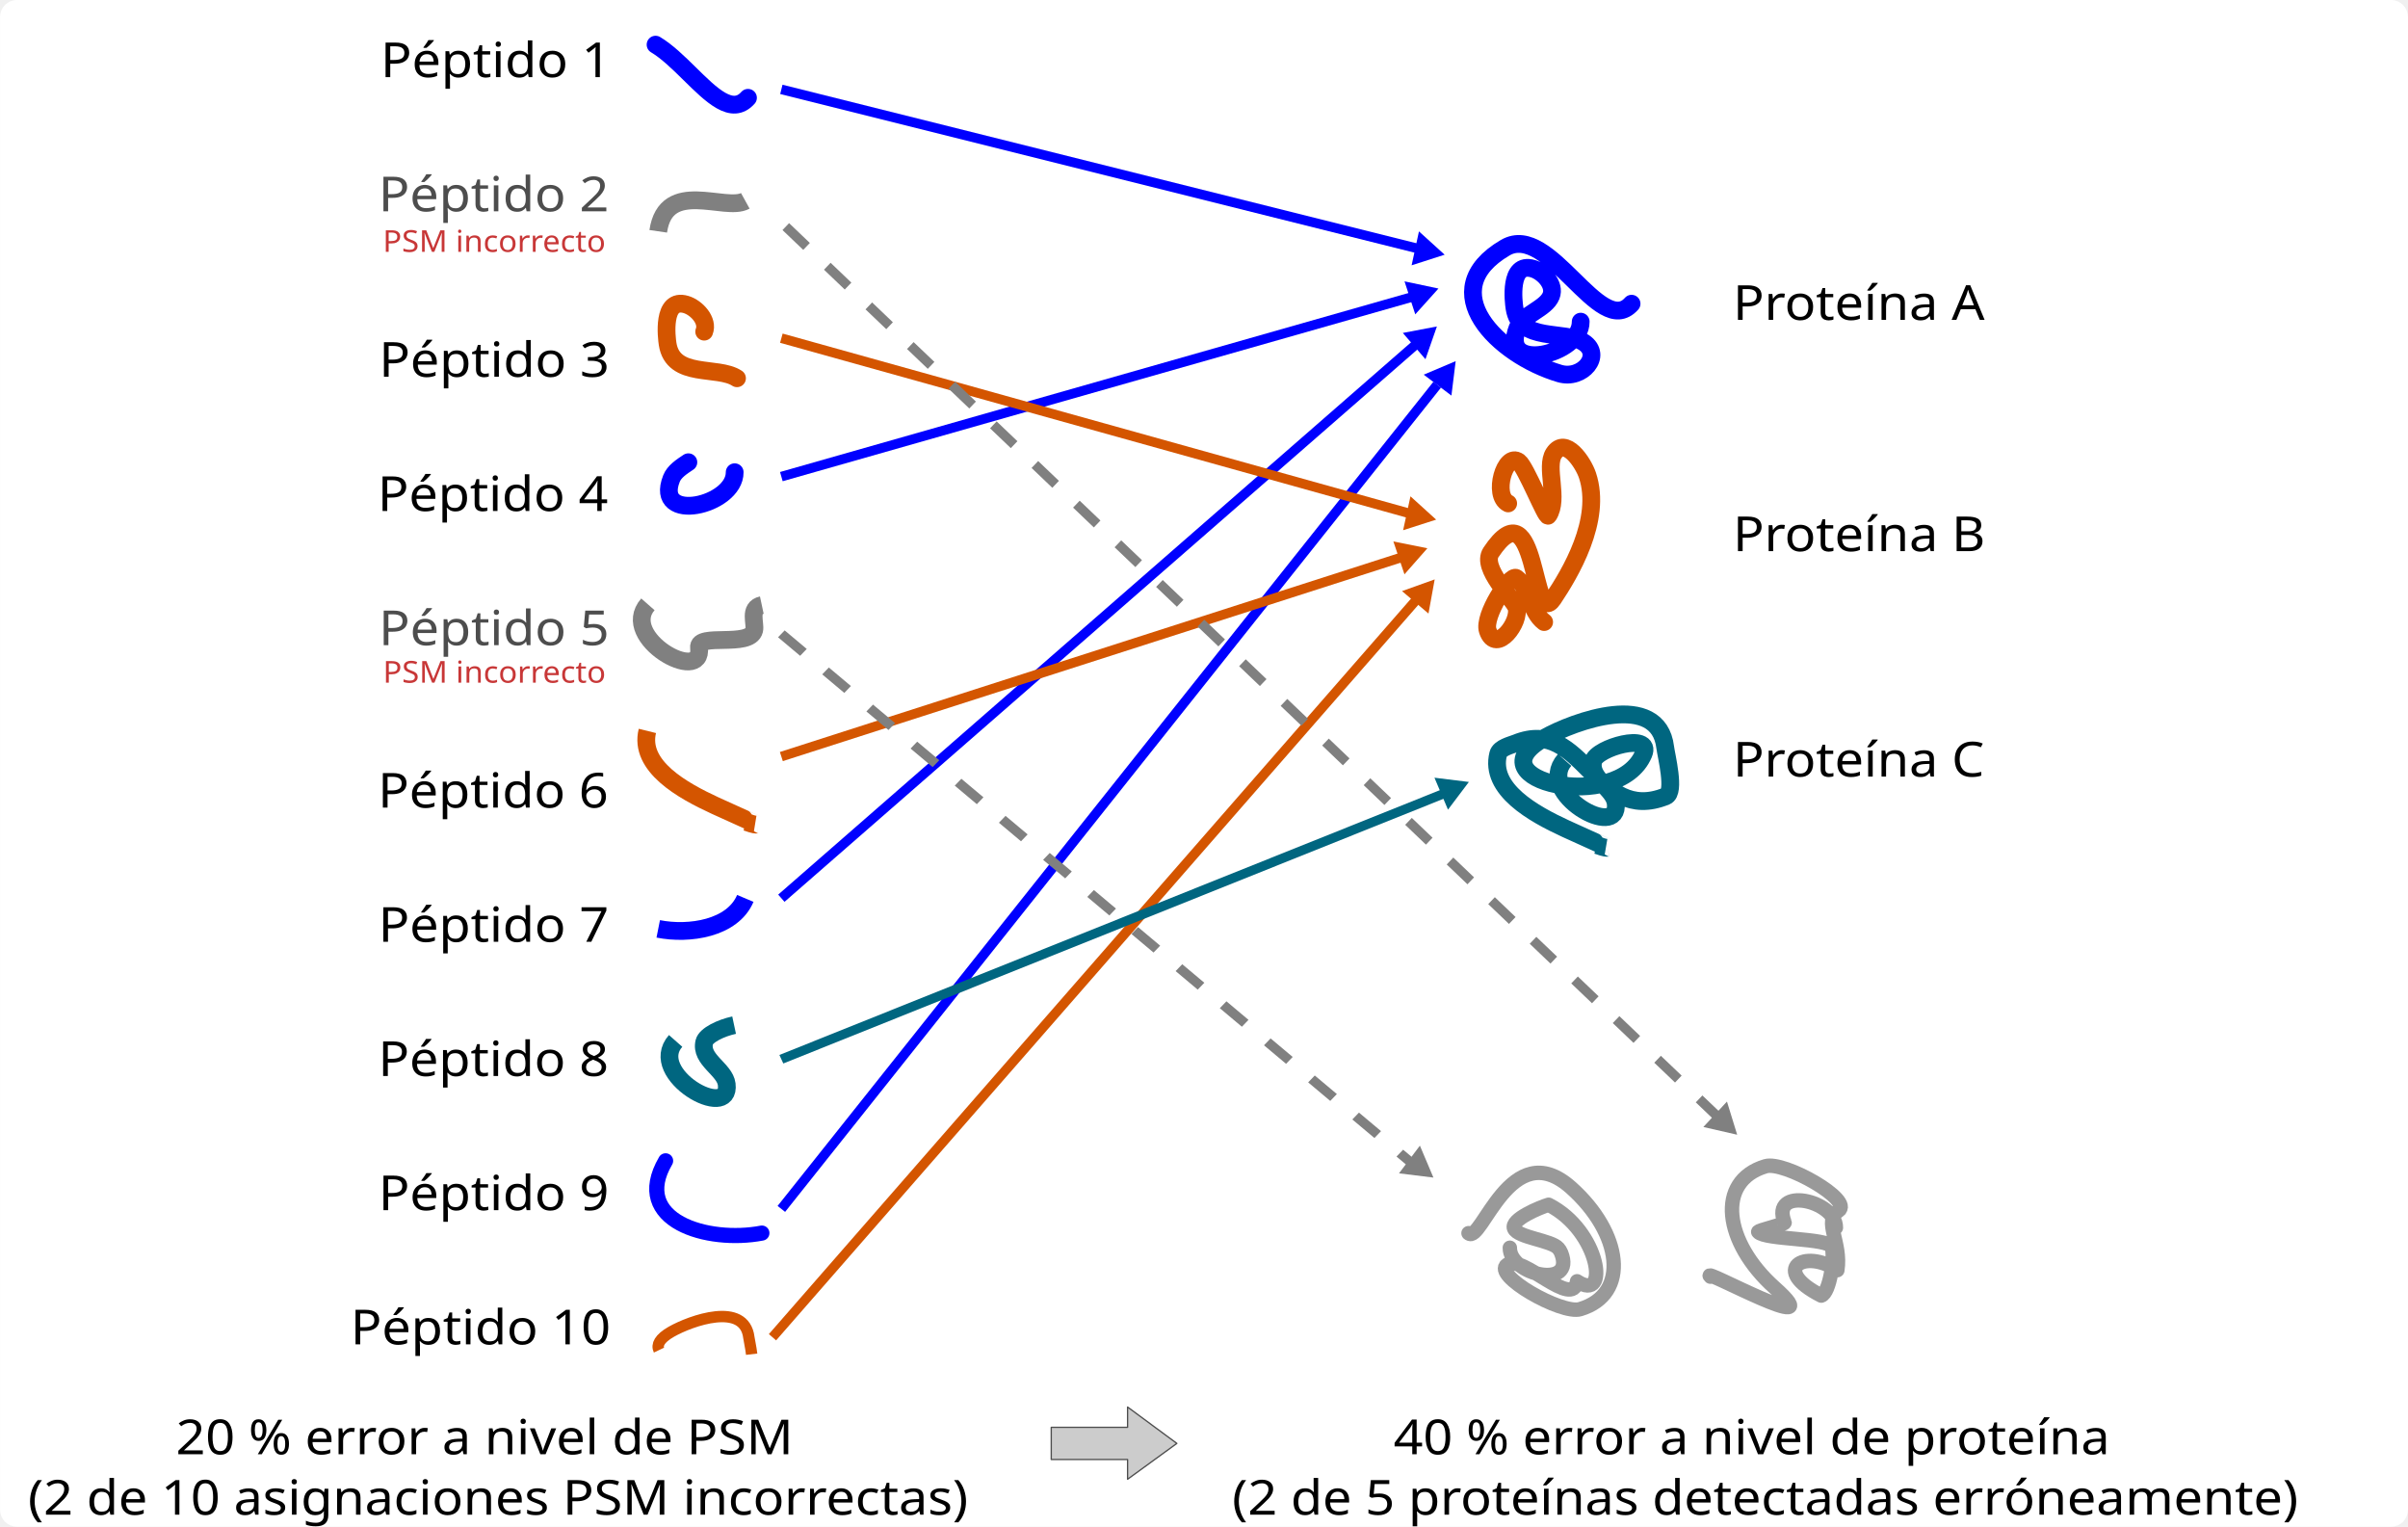
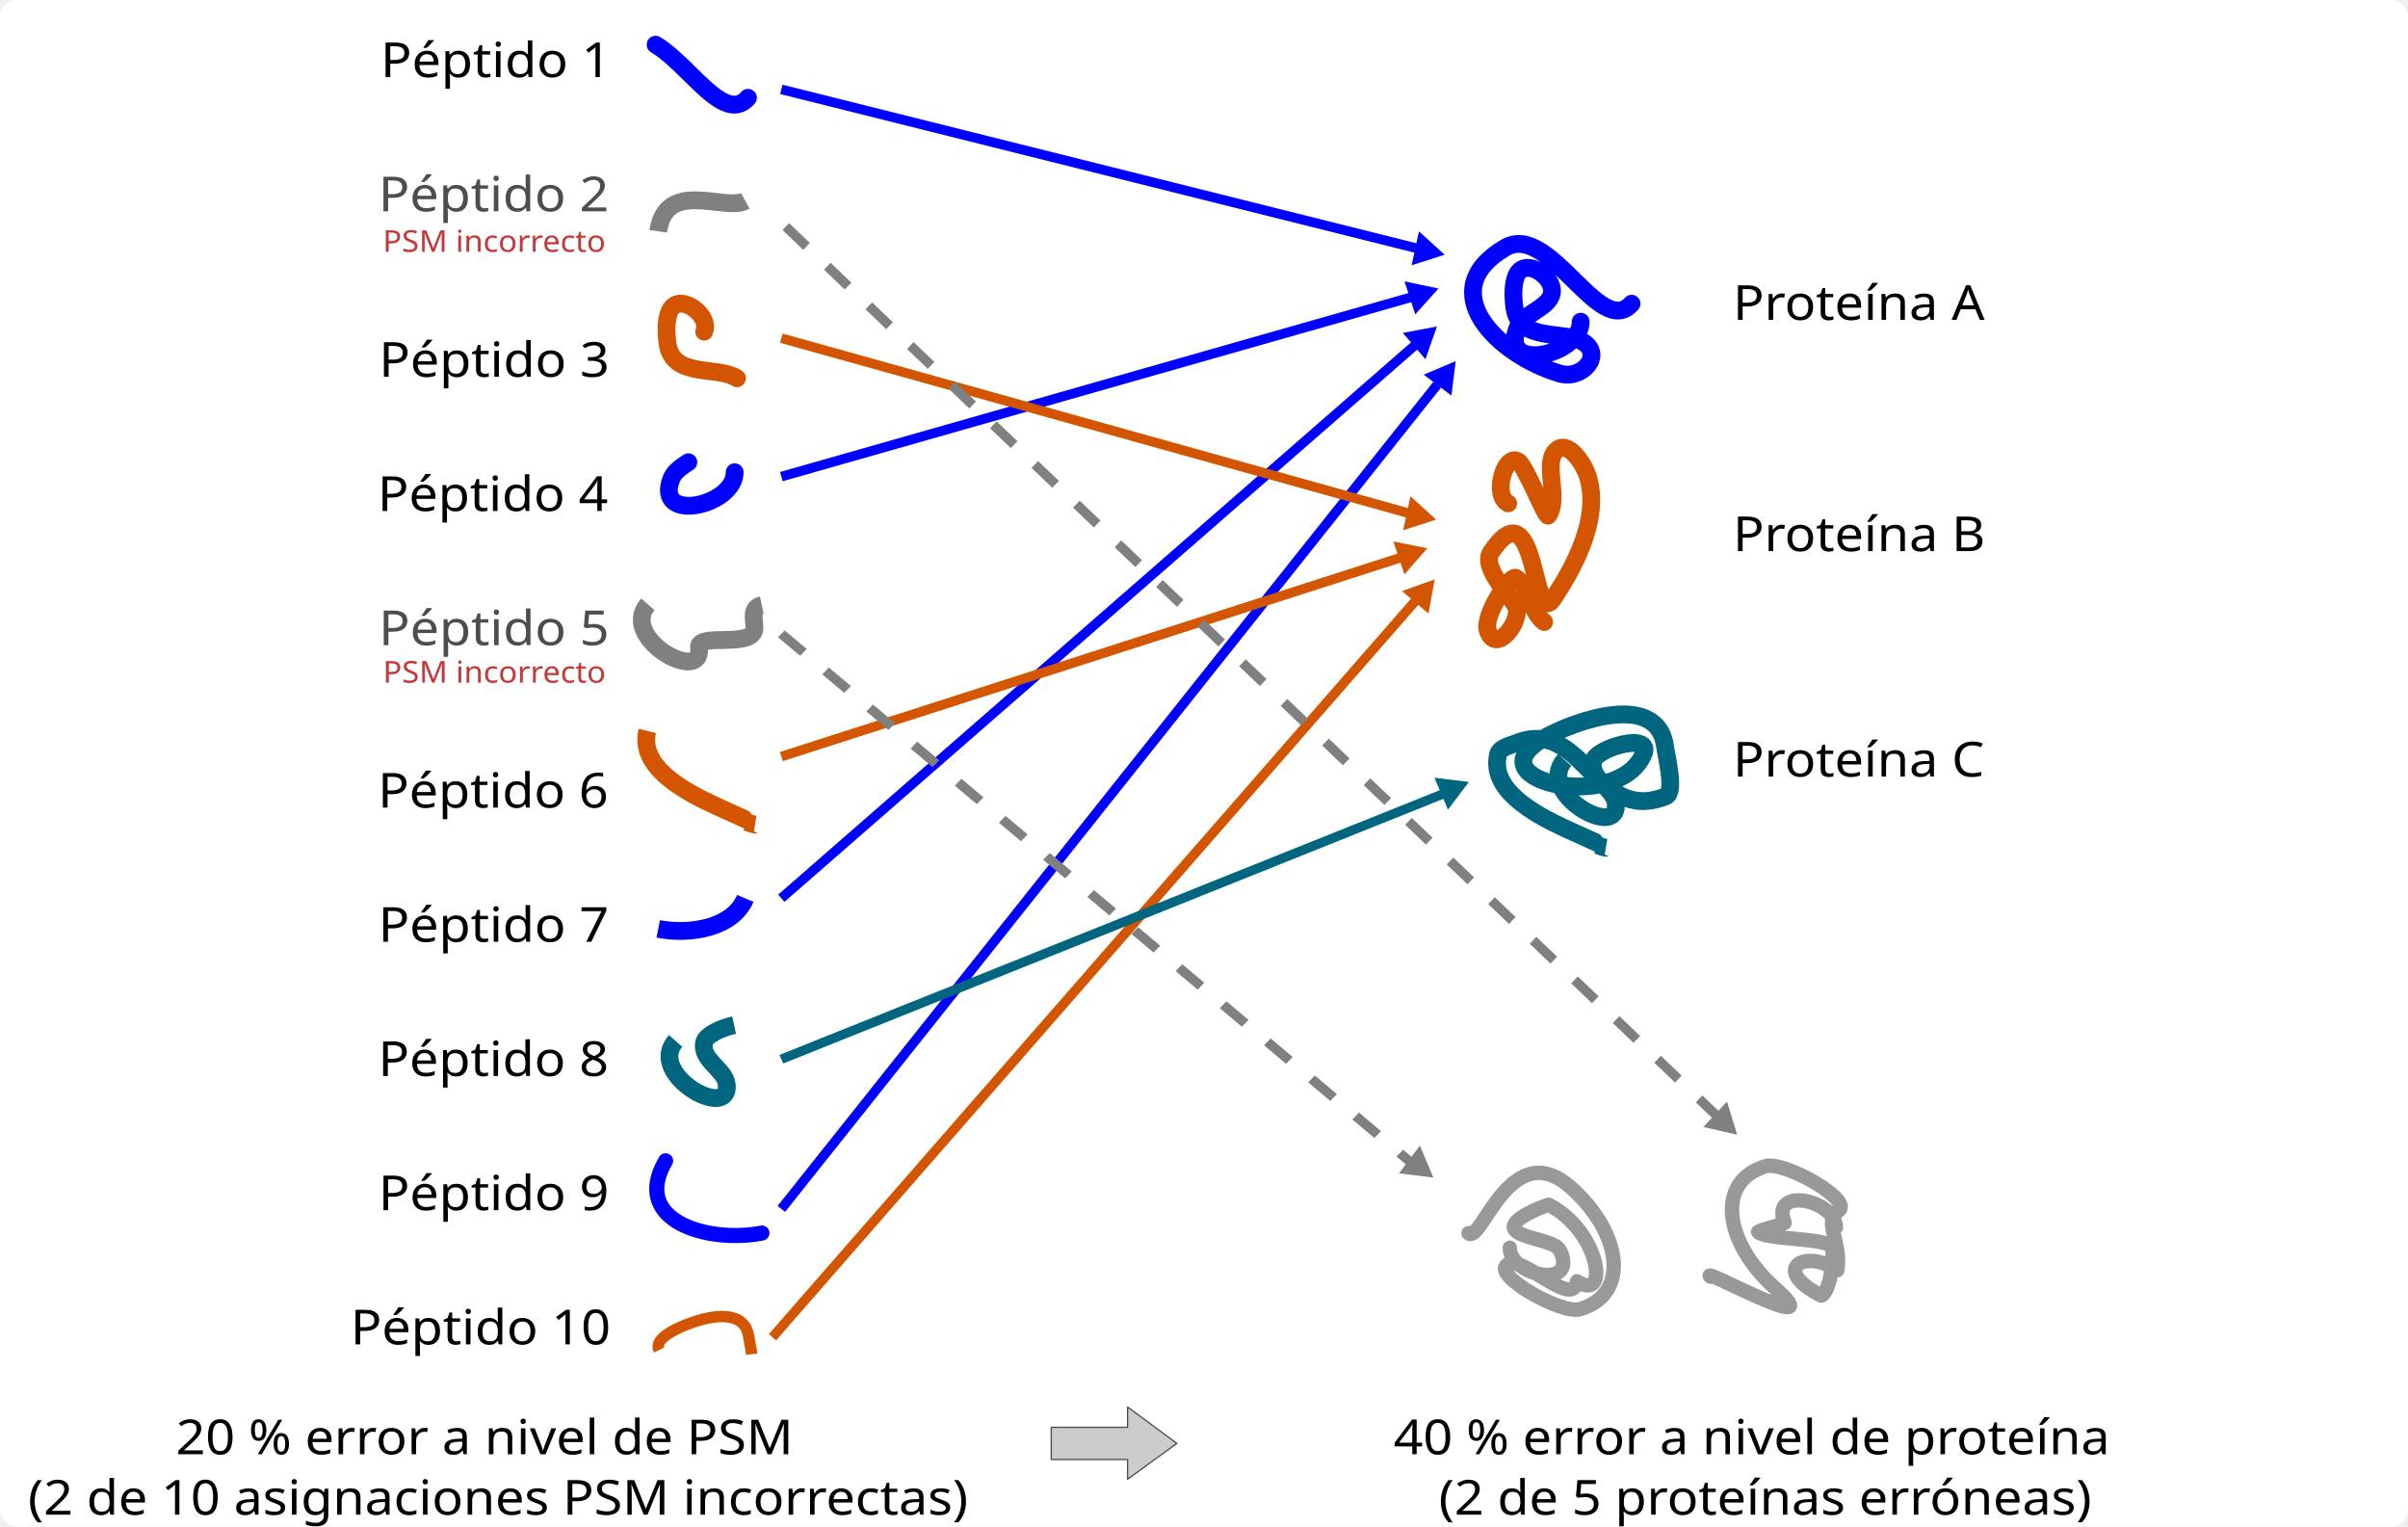
<svg xmlns="http://www.w3.org/2000/svg" id="svg27008" version="1.1" width="566.5" height="359.094">
  <defs id="defs27012">
    </defs>
  <g id="g4400" transform="translate(190.235,243.9155)">
    <rect ry="2.79" rx="2.79" y="-723.437" x="-102.846" height="385.238" width="429.776" id="rect26541-8" style="fill:#e6e6e6;fill-opacity:1;stroke:#ffffff;stroke-width:6.37;stroke-linecap:round;stroke-linejoin:miter;stroke-miterlimit:4;stroke-opacity:1;stroke-dasharray:none;stroke-dashoffset:0" />
    <path style="fill:#ffffff;stroke:#00aad4;stroke-width:8.783;stroke-linecap:round;stroke-linejoin:round;stroke-miterlimit:4;stroke-opacity:1;stroke-dasharray:none" d="m -83.908,-504.49 c 1.021,5.124 0.241,13.841 6.11,10.913 0.303,-0.15 1.929,-1.157 1.929,-1.926 0,-5.862 1.299,-9.641 5.467,-13.801 0.714,-0.713 6.041,-4.241 7.396,-2.888 3.442,3.435 1.944,33.365 10.611,24.713 2.06,-2.056 2.125,-5.267 3.537,-7.382" id="path5397" />
    <path style="fill:#ffffff;stroke:#2c5aa0;stroke-width:8.783;stroke-linecap:round;stroke-linejoin:miter;stroke-miterlimit:4;stroke-opacity:1;stroke-dasharray:none" d="m -50.018,-686.685 c -9.944,9.634 -31.352,-0.882 -26.367,-8.345" id="path5399" />
    <path id="path6632" d="m -82.834,-609.397 c 16.703,-12.58 30.195,2.467 34.437,15.193" style="fill:#ffffff;stroke:#214478;stroke-width:8.783;stroke-linecap:round;stroke-linejoin:miter;stroke-miterlimit:4;stroke-opacity:1;stroke-dasharray:none" />
    <path style="fill:#ffffff;stroke:#5555ff;stroke-width:8.783;stroke-linecap:round;stroke-linejoin:miter;stroke-miterlimit:4;stroke-opacity:1;stroke-dasharray:none" d="m -86.866,-373.48 c 16.703,12.58 30.195,-2.467 34.437,-15.193" id="path26395" />
    <path id="path12652" d="m 270.877,-415.176 c -6.25,-3.277 -1.263,-21.728 4.15,-17.391 2.692,2.157 10.73,23.726 11.491,22.506 4.359,-6.985 -1.329,-20.375 2.235,-26.086 4.49,-7.195 11.4,3.797 13.088,9.207 5.841,18.721 -6.905,41.242 -13.407,51.661 -8.299,13.299 -6.034,-48.642 -24.259,-19.437 -4.083,6.542 8.829,19.601 9.896,23.017 1.857,5.952 -7.961,20.009 -11.172,9.718 -1.901,-6.09 8.87,-23.839 11.172,-21.994 5.29,4.239 5.491,14.118 10.853,18.414" style="fill:#ffffff;stroke:#003380;stroke-width:7.186;stroke-linecap:round;stroke-linejoin:round;stroke-miterlimit:4;stroke-opacity:1;stroke-dasharray:none" />
    <path id="path3315" d="m 276.923,-525.147 c -11.466,13.948 21.722,33.864 19.952,18.134 -0.709,-6.297 -10.457,-10.282 -8.749,-17.685 1.303,-5.648 23.206,-12.132 19.604,-2.979 -9.885,25.124 -67.829,11.048 -38.928,-6.567 11.898,-7.252 44.73,-19.963 47.4,3.773 0.382,3.393 4.071,18.831 0.277,20.48 -27.701,12.034 -32.364,-33.562 -58.595,-22.167 -1.885,0.819 -6.302,1.871 -6.922,4.558 -3.412,14.789 13.781,24.958 26.496,31.239 7.855,3.88 16.454,7.919 16.437,7.921 -1.582,0.162 -3.102,-0.761 -4.521,-1.137" style="fill:#ffffff;stroke:#006680;stroke-width:7.186;stroke-linecap:butt;stroke-linejoin:miter;stroke-miterlimit:4;stroke-opacity:1;stroke-dasharray:none" />
    <path style="fill:#ffffff;stroke:#0000ff;stroke-width:7.186;stroke-linecap:round;stroke-linejoin:round;stroke-miterlimit:4;stroke-opacity:1;stroke-dasharray:none" d="m 297.644,-634.237 c 0.129,14.106 -31.77,21.687 -24.67,2.616 2.138,-5.741 11.053,-7.898 13.106,-13.414 1.732,-4.652 -3.038,-10.059 -7.089,-11.349 -9.571,-3.049 -7.55,14.056 -7.203,16.481 2.094,14.627 19.523,8.995 27.102,14.364 7.526,5.332 -0.596,15.819 -9.526,12.974 -24.158,-7.696 -49.754,-34.681 -21.193,-52.601 17.27,-10.836 36.928,38.438 49.346,23.427" id="path12676" />
    <g transform="translate(-852.725,-1309.097)" id="g5186">
      <path style="fill:#ffffff;stroke:#0977e9;stroke-width:3.992;stroke-linecap:butt;stroke-linejoin:miter;stroke-miterlimit:4;stroke-opacity:1;stroke-dasharray:none" d="m 824.351,628.402 261.064,24.523 -3.735,3.57" id="path26425" />
      <path id="path26427" d="m 1087.815,652.651 -4.911,-4.746" style="fill:#ffffff;stroke:#0977e9;stroke-width:3.167;stroke-linecap:butt;stroke-linejoin:miter;stroke-miterlimit:4;stroke-opacity:1;stroke-dasharray:none" />
    </g>
    <rect style="fill:#ffffff;fill-opacity:1;stroke:#ffffff;stroke-width:2.407;stroke-linecap:round;stroke-linejoin:round;stroke-miterlimit:4;stroke-opacity:1;stroke-dasharray:none;stroke-dashoffset:0" id="rect26429" width="4.588" height="4.858" x="-653.033" y="-381.175" rx="2.79" ry="0" transform="matrix(-0.7880796,0.6155733,0.7209329,0.6930049,0,0)" />
    <path style="fill:#ffffff;stroke:#0977e9;stroke-width:3.433;stroke-linecap:butt;stroke-linejoin:miter;stroke-miterlimit:4;stroke-opacity:1;stroke-dasharray:none" d="m -28.374,-601.06 262.205,-24.523 -3.735,-3.57" id="path26435" />
    <path id="path26437" d="m 233.911,-625.154 -3.735,3.57" style="fill:#ffffff;stroke:#0977e9;stroke-width:3.433;stroke-linecap:butt;stroke-linejoin:miter;stroke-miterlimit:4;stroke-opacity:1;stroke-dasharray:none" />
    <rect transform="matrix(-0.7880796,-0.6155733,0.7209329,-0.6930049,0,0)" ry="0" rx="2.79" y="639.446" x="284.397" height="4.858" width="4.588" id="rect26439" style="fill:#ffffff;fill-opacity:1;stroke:#ffffff;stroke-width:2.407;stroke-linecap:round;stroke-linejoin:round;stroke-miterlimit:4;stroke-opacity:1;stroke-dasharray:none;stroke-dashoffset:0" />
    <path id="path26457" d="m -28.374,-502.97 262.205,-24.523 -3.735,-3.57" style="fill:#ffffff;stroke:#0977e9;stroke-width:3.593;stroke-linecap:butt;stroke-linejoin:miter;stroke-miterlimit:4;stroke-opacity:1;stroke-dasharray:none" />
    <path style="fill:#ffffff;stroke:#0977e9;stroke-width:3.593;stroke-linecap:butt;stroke-linejoin:miter;stroke-miterlimit:4;stroke-opacity:1;stroke-dasharray:none" d="m 233.911,-527.064 -3.735,3.57" id="path26459" />
    <rect style="fill:#ffffff;fill-opacity:1;stroke:#ffffff;stroke-width:2.407;stroke-linecap:round;stroke-linejoin:round;stroke-miterlimit:4;stroke-opacity:1;stroke-dasharray:none;stroke-dashoffset:0" id="rect26461" width="4.588" height="4.858" x="212.962" y="561.357" rx="2.79" ry="0" transform="matrix(-0.7880796,-0.6155733,0.7209329,-0.6930049,0,0)" />
    <path style="fill:#ffffff;stroke:#0977e9;stroke-width:3.513;stroke-linecap:butt;stroke-linejoin:miter;stroke-miterlimit:4;stroke-opacity:1;stroke-dasharray:none" d="m -28.374,-484.386 277.228,57.599 -3.735,-3.57" id="path26467" />
    <path id="path26469" d="m 248.935,-426.359 -3.735,3.57" style="fill:#ffffff;stroke:#0977e9;stroke-width:3.513;stroke-linecap:butt;stroke-linejoin:miter;stroke-miterlimit:4;stroke-opacity:1;stroke-dasharray:none" />
    <rect transform="matrix(-0.7880796,-0.6155733,0.7209329,-0.6930049,0,0)" ry="0" rx="2.79" y="490.527" x="129.104" height="4.858" width="4.588" id="rect26471" style="fill:#ffffff;fill-opacity:1;stroke:#ffffff;stroke-width:2.407;stroke-linecap:round;stroke-linejoin:round;stroke-miterlimit:4;stroke-opacity:1;stroke-dasharray:none;stroke-dashoffset:0" />
    <path style="fill:#ffffff;stroke:#0977e9;stroke-width:3.513;stroke-linecap:butt;stroke-linejoin:miter;stroke-miterlimit:4;stroke-opacity:1;stroke-dasharray:none" d="m -28.374,-370.884 257.366,-22.255 -3.735,3.57" id="path26477" />
    <path id="path26479" d="m 229.072,-393.568 -3.735,-3.57" style="fill:#ffffff;stroke:#0977e9;stroke-width:3.513;stroke-linecap:butt;stroke-linejoin:miter;stroke-miterlimit:4;stroke-opacity:1;stroke-dasharray:none" />
    <rect transform="matrix(-0.7880796,0.6155733,0.7209329,0.6930049,0,0)" ry="0" rx="2.79" y="-174.564" x="-454.116" height="4.858" width="4.588" id="rect26481" style="fill:#ffffff;fill-opacity:1;stroke:#ffffff;stroke-width:2.407;stroke-linecap:round;stroke-linejoin:round;stroke-miterlimit:4;stroke-opacity:1;stroke-dasharray:none;stroke-dashoffset:0" />
    <path id="path26487" d="m -28.374,-403.985 272.389,-89.86 -2.879,5.994" style="fill:#ffffff;stroke:#0977e9;stroke-width:3.513;stroke-linecap:butt;stroke-linejoin:miter;stroke-miterlimit:4;stroke-opacity:1;stroke-dasharray:none" />
    <path style="fill:#ffffff;stroke:#0977e9;stroke-width:3.513;stroke-linecap:butt;stroke-linejoin:miter;stroke-miterlimit:4;stroke-opacity:1;stroke-dasharray:none" d="m 244.096,-494.273 -3.735,-3.57" id="path26489" />
    <rect style="fill:#ffffff;fill-opacity:1;stroke:#ffffff;stroke-width:2.407;stroke-linecap:round;stroke-linejoin:round;stroke-miterlimit:4;stroke-opacity:1;stroke-dasharray:none;stroke-dashoffset:0" id="rect26491" width="4.588" height="4.858" x="-537.974" y="-245.393" rx="2.79" ry="0" transform="matrix(-0.7880796,0.6155733,0.7209329,0.6930049,0,0)" />
  </g>
  <rect style="fill:#ffffff;fill-opacity:1;stroke:#ffffff;stroke-width:2.43;stroke-linecap:round;stroke-linejoin:round;stroke-miterlimit:4;stroke-opacity:1;stroke-dasharray:none;stroke-dashoffset:0" id="rect4105" width="564.053" height="356.689" x="1.225" y="1.201" rx="2.79" ry="2.79" />
  <path id="path4610" d="m 368.092,178.754 c -6.906,7.845 13.084,19.046 12.018,10.199 -0.427,-3.542 -6.298,-5.783 -5.27,-9.947 0.785,-3.177 13.977,-6.824 11.808,-1.675 -5.954,14.13 -40.855,6.214 -23.447,-3.694 7.166,-4.079 26.942,-11.228 28.55,2.122 0.23,1.908 2.452,10.591 0.167,11.518 -16.685,6.768 -19.494,-18.876 -35.293,-12.467 -1.135,0.461 -3.796,1.052 -4.169,2.563 -2.055,8.318 8.301,14.037 15.959,17.57 4.731,2.182 9.911,4.454 9.901,4.455 -0.953,0.091 -1.868,-0.428 -2.723,-0.639" style="fill:#ffffff;stroke:#006680;stroke-width:4.182;stroke-linecap:butt;stroke-linejoin:miter;stroke-miterlimit:4;stroke-opacity:1;stroke-dasharray:none" />
  <path style="fill:#ffffff;stroke:#0000ff;stroke-width:4.182;stroke-linecap:round;stroke-linejoin:round;stroke-miterlimit:4;stroke-opacity:1;stroke-dasharray:none" d="m 371.87,75.655 c 0.078,7.934 -19.136,12.197 -14.86,1.471 1.287,-3.229 6.657,-4.442 7.894,-7.545 1.043,-2.616 -1.83,-5.657 -4.27,-6.383 -5.765,-1.715 -4.548,7.905 -4.338,9.269 1.261,8.227 11.759,5.059 16.324,8.079 4.533,2.999 -0.359,8.897 -5.738,7.297 -14.551,-4.328 -29.968,-19.505 -12.765,-29.584 10.402,-6.095 22.243,21.619 29.722,13.176" id="path4612" />
  <path id="path5132" d="m 354.809,118.405 c -3.765,-1.843 -0.761,-12.22 2.5,-9.781 1.621,1.213 6.463,13.344 6.921,12.658 2.626,-3.929 -0.801,-11.459 1.346,-14.671 2.704,-4.047 6.866,2.136 7.883,5.178 3.518,10.529 -4.159,23.195 -8.075,29.055 -4.999,7.48 -3.634,-27.357 -14.612,-10.932 -2.459,3.68 5.318,11.024 5.96,12.945 1.119,3.348 -4.795,11.253 -6.729,5.466 -1.145,-3.425 5.342,-13.408 6.729,-12.37 3.186,2.384 3.307,7.94 6.537,10.356" style="fill:#ffffff;stroke:#d45500;stroke-width:4.182;stroke-linecap:round;stroke-linejoin:round;stroke-miterlimit:4;stroke-opacity:1;stroke-dasharray:none" />
  <text xml:space="preserve" style="font-size:11.766px;font-style:normal;font-variant:normal;font-weight:normal;font-stretch:normal;line-height:125%;letter-spacing:0px;word-spacing:0px;fill:#000000;fill-opacity:1;stroke:none;font-family:Verdana;-inkscape-font-specification:Verdana" x="393.952" y="77.86" id="text5134" transform="scale(1.034865,0.9663096)">
    <tspan id="tspan5136" x="393.952" y="77.86">Proteína A</tspan>
  </text>
  <text id="text5138" y="134.15" x="393.952" style="font-size:11.766px;font-style:normal;font-variant:normal;font-weight:normal;font-stretch:normal;line-height:125%;letter-spacing:0px;word-spacing:0px;fill:#000000;fill-opacity:1;stroke:none;font-family:Verdana;-inkscape-font-specification:Verdana" xml:space="preserve" transform="scale(1.034865,0.9663096)">
    <tspan y="134.15" x="393.952" id="tspan5140">Proteína B</tspan>
  </text>
  <text xml:space="preserve" style="font-size:11.766px;font-style:normal;font-variant:normal;font-weight:normal;font-stretch:normal;line-height:125%;letter-spacing:0px;word-spacing:0px;fill:#000000;fill-opacity:1;stroke:none;font-family:Verdana;-inkscape-font-specification:Verdana" x="393.952" y="189.016" id="text5142" transform="scale(1.034865,0.9663096)">
    <tspan id="tspan5144" x="393.952" y="189.016">Proteína C</tspan>
  </text>
  <path style="fill:#ffffff;stroke:#0000ff;stroke-width:4.182;stroke-linecap:round;stroke-linejoin:round;stroke-miterlimit:4;stroke-opacity:1;stroke-dasharray:none" d="m 154.226,10.502 c 2.69,1.609 5.379,4.238 7.976,6.794 2.598,2.556 5.104,5.038 7.428,6.353 2.324,1.316 4.467,1.465 6.337,-0.646" id="path4594" />
  <text id="text5146" y="18.769" x="86.512" style="font-size:11.766px;font-style:normal;font-variant:normal;font-weight:normal;font-stretch:normal;line-height:125%;letter-spacing:0px;word-spacing:0px;fill:#000000;fill-opacity:1;stroke:none;font-family:Verdana;-inkscape-font-specification:Verdana" xml:space="preserve" transform="scale(1.034865,0.9663096)">
    <tspan y="18.769" x="86.512" id="tspan5148">Péptido 1</tspan>
  </text>
  <path style="fill:#ffffff;stroke:#d45500;stroke-width:4.182;stroke-linecap:round;stroke-linejoin:round;stroke-miterlimit:4;stroke-opacity:1;stroke-dasharray:none" d="m 165.668,78.005 c 1.043,-2.616 -1.83,-5.657 -4.27,-6.383 -5.765,-1.715 -4.548,7.905 -4.338,9.269 1.261,8.227 11.759,5.059 16.324,8.079" id="path4600" />
  <text id="text5154" y="91.708" x="86.145" style="font-size:11.766px;font-style:normal;font-variant:normal;font-weight:normal;font-stretch:normal;line-height:125%;letter-spacing:0px;word-spacing:0px;fill:#000000;fill-opacity:1;stroke:none;font-family:Verdana;-inkscape-font-specification:Verdana" xml:space="preserve" transform="scale(1.034865,0.9663096)">
    <tspan y="91.708" x="86.145" id="tspan5156">Péptido 3</tspan>
  </text>
  <path style="fill:#ffffff;stroke:#0000ff;stroke-width:4.182;stroke-linecap:round;stroke-linejoin:round;stroke-miterlimit:4;stroke-opacity:1;stroke-dasharray:none" d="m 172.837,111.072 c 0.078,7.934 -19.136,12.197 -14.86,1.471 0.644,-1.615 2.308,-2.725 3.966,-3.82" id="path4616" />
  <text xml:space="preserve" style="font-size:11.766px;font-style:normal;font-variant:normal;font-weight:normal;font-stretch:normal;line-height:125%;letter-spacing:0px;word-spacing:0px;fill:#000000;fill-opacity:1;stroke:none;font-family:Verdana;-inkscape-font-specification:Verdana" x="85.829" y="124.369" id="text5158" transform="scale(1.034865,0.9663096)">
    <tspan id="tspan5160" x="85.829" y="124.369">Péptido 4</tspan>
  </text>
  <path style="fill:#ffffff;stroke:#d45500;stroke-width:4.182;stroke-linecap:butt;stroke-linejoin:miter;stroke-miterlimit:4;stroke-opacity:1;stroke-dasharray:none" d="m 152.3,171.918 c -2.055,8.318 8.301,14.037 15.959,17.57 4.731,2.182 9.911,4.454 9.901,4.455 -0.953,0.091 -1.868,-0.428 -2.723,-0.639" id="path4602" />
  <text id="text5166" y="196.576" x="85.898" style="font-size:11.766px;font-style:normal;font-variant:normal;font-weight:normal;font-stretch:normal;line-height:125%;letter-spacing:0px;word-spacing:0px;fill:#000000;fill-opacity:1;stroke:none;font-family:Verdana;-inkscape-font-specification:Verdana" xml:space="preserve" transform="scale(1.034865,0.9663096)">
    <tspan y="196.576" x="85.898" id="tspan5168">Péptido 6</tspan>
  </text>
  <path style="fill:#ffffff;stroke:#0000ff;stroke-width:4.182;stroke-linecap:butt;stroke-linejoin:miter;stroke-miterlimit:4;stroke-opacity:1;stroke-dasharray:none" d="m 175.339,211.309 c -2.977,7.065 -13.191,8.619 -20.484,7.167" id="path4608" />
  <text xml:space="preserve" style="font-size:11.766px;font-style:normal;font-variant:normal;font-weight:normal;font-stretch:normal;line-height:125%;letter-spacing:0px;word-spacing:0px;fill:#000000;fill-opacity:1;stroke:none;font-family:Verdana;-inkscape-font-specification:Verdana" x="86.001" y="229.237" id="text5170" transform="scale(1.034865,0.9663096)">
    <tspan id="tspan5172" x="86.001" y="229.237">Péptido 7</tspan>
  </text>
  <path style="fill:#ffffff;stroke:#006680;stroke-width:4.182;stroke-linecap:butt;stroke-linejoin:miter;stroke-miterlimit:4;stroke-opacity:1;stroke-dasharray:none" d="m 158.945,244.829 c -6.906,7.845 13.084,19.046 12.018,10.199 -0.427,-3.542 -6.298,-5.783 -5.27,-9.947 0.392,-1.588 3.887,-3.294 7.012,-3.959" id="path5130" />
  <text id="text5174" y="261.898" x="85.961" style="font-size:11.766px;font-style:normal;font-variant:normal;font-weight:normal;font-stretch:normal;line-height:125%;letter-spacing:0px;word-spacing:0px;fill:#000000;fill-opacity:1;stroke:none;font-family:Verdana;-inkscape-font-specification:Verdana" xml:space="preserve" transform="scale(1.034865,0.9663096)">
    <tspan y="261.898" x="85.961" id="tspan5176">Péptido 8</tspan>
  </text>
  <path id="path5192" d="m 183.819,21.022 150.076,37.523" style="fill:#ffffff;stroke:#0000ff;stroke-width:2.257;stroke-linecap:butt;stroke-linejoin:miter;stroke-miterlimit:4;stroke-opacity:1;stroke-dasharray:none" />
  <path style="fill:#ffffff;stroke:#0000ff;stroke-width:2.257;stroke-linecap:butt;stroke-linejoin:miter;stroke-miterlimit:4;stroke-opacity:1;stroke-dasharray:none" d="M 183.819,112.103 333.435,69.495" id="path5206" />
  <path id="path5221" d="M 183.819,211.267 335.01,79.347" style="fill:#ffffff;stroke:#0000ff;stroke-width:2.257;stroke-linecap:butt;stroke-linejoin:miter;stroke-miterlimit:4;stroke-opacity:1;stroke-dasharray:none" />
  <path id="path5237" d="m 152.427,142.145 c -6.906,7.845 13.084,19.046 12.018,10.199 -0.427,-3.542 11.95,0.059 12.979,-4.104 0.392,-1.588 -1.327,-5.242 1.798,-5.907" style="fill:#ffffff;stroke:#808080;stroke-width:4.182;stroke-linecap:butt;stroke-linejoin:miter;stroke-miterlimit:4;stroke-opacity:1;stroke-dasharray:none" />
  <path id="path5239" d="m 175.339,47.238 c -4.728,2.605 -18.663,-5.317 -20.484,7.167" style="fill:#ffffff;stroke:#808080;stroke-width:4.182;stroke-linecap:butt;stroke-linejoin:miter;stroke-miterlimit:4;stroke-opacity:1;stroke-dasharray:none" />
  <path style="fill:#ffffff;stroke:#0000ff;stroke-width:3.558;stroke-linecap:round;stroke-linejoin:round;stroke-miterlimit:4;stroke-opacity:1;stroke-dasharray:none" d="m 179.239,290.03 c -12.725,2.439 -30.926,-2.835 -22.65,-16.996" id="path4598" />
  <text id="text5241" y="294.559" x="86.035" style="font-size:11.766px;font-style:normal;font-variant:normal;font-weight:normal;font-stretch:normal;line-height:125%;letter-spacing:0px;word-spacing:0px;fill:#000000;fill-opacity:1;stroke:none;font-family:Verdana;-inkscape-font-specification:Verdana" xml:space="preserve" transform="scale(1.034865,0.9663096)">
    <tspan y="294.559" x="86.035" id="tspan5243">Péptido 9</tspan>
  </text>
  <path style="fill:#ffffff;stroke:#d45500;stroke-width:2.675;stroke-linecap:butt;stroke-linejoin:miter;stroke-miterlimit:4;stroke-opacity:1;stroke-dasharray:none" d="m 155.032,317.557 c -0.586,-1.224 0.106,-2.729 2.889,-4.313 4.583,-2.608 17.229,-7.18 18.258,1.357 0.073,0.61 0.466,2.303 0.656,3.918" id="path4606" />
  <text xml:space="preserve" style="font-size:11.766px;font-style:normal;font-variant:normal;font-weight:normal;font-stretch:normal;line-height:125%;letter-spacing:0px;word-spacing:-1.14px;fill:#000000;fill-opacity:1;stroke:none;font-family:Verdana;-inkscape-font-specification:Verdana" x="79.684" y="327.22" id="text5245" transform="scale(1.034865,0.9663096)">
    <tspan id="tspan5247" x="79.684" y="327.22">Péptido 10</tspan>
  </text>
  <path style="fill:#ffffff;stroke:#0000ff;stroke-width:2.257;stroke-linecap:butt;stroke-linejoin:miter;stroke-miterlimit:4;stroke-opacity:1;stroke-dasharray:none" d="M 183.819,284.344 338.109,90.487" id="path5317" />
  <path style="fill:#ffffff;stroke:#d45500;stroke-width:2.251;stroke-linecap:butt;stroke-linejoin:miter;stroke-miterlimit:4;stroke-opacity:1;stroke-dasharray:none" d="M 183.819,79.545 333.488,121.295" id="path5333" />
  <path id="path5343" d="m 183.819,177.948 147.669,-47.425" style="fill:#ffffff;stroke:#d45601;stroke-width:2.257;stroke-linecap:butt;stroke-linejoin:miter;stroke-miterlimit:4;stroke-opacity:1;stroke-dasharray:none" />
  <path id="path5351" d="M 181.733,314.528 333.424,140.832" style="fill:#ffffff;stroke:#d45500;stroke-width:2.257;stroke-linecap:butt;stroke-linejoin:miter;stroke-miterlimit:4;stroke-opacity:1;stroke-dasharray:none" />
  <path style="fill:#ffffff;stroke:#999999;stroke-width:3.396;stroke-linecap:round;stroke-linejoin:round;stroke-miterlimit:4;stroke-opacity:1;stroke-dasharray:none" d="m 355.2,293.482 c -0.063,6.441 15.536,9.903 12.064,1.194 -0.159,-0.4 -0.396,-0.762 -0.686,-1.096 -1.611,-1.861 -9.529,-2.499 -10.38,-4.634 -0.847,-2.124 6.142,-4.988 8.123,-5.578 12.088,6.118 14.486,23.217 6.697,18 -1.024,6.679 -12.722,-6.367 -16.428,-3.915 -3.68,2.435 12.779,11.769 17.146,10.47 11.814,-3.514 9.795,-17.926 -2.124,-28.565 -14.207,-12.681 -21.15,13.402 -24.131,10.697" id="path5382" />
  <path id="path5384" d="m 431.907,288.748 c 0.063,-6.441 -15.536,-9.903 -12.064,-1.194 0.159,0.4 -6.488,1.879 -6.199,2.214 1.611,1.861 16.413,1.381 17.264,3.516 0.847,2.124 -0.455,10.858 -2.436,11.447 -12.088,-6.118 -4.01,-11.199 3.779,-5.982 1.024,-6.679 -3.441,-11.52 0.265,-13.972 3.68,-2.435 -12.779,-11.769 -17.146,-10.47 -11.814,3.514 -9.795,17.925 2.124,28.565 14.207,12.681 -18.061,-5.296 -15.08,-2.592" style="fill:#ffffff;stroke:#999999;stroke-width:3.396;stroke-linecap:round;stroke-linejoin:round;stroke-miterlimit:4;stroke-opacity:1;stroke-dasharray:none" />
  <g id="g3916" transform="matrix(0.6023268,0,0,0.5624252,-133.2717,-50.20074)" style="stroke:#006680;stroke-opacity:1">
    <path id="path5359" d="M 526.443,532.223 787.374,420.21" style="fill:#ffffff;stroke:#006680;stroke-width:3.878;stroke-linecap:butt;stroke-linejoin:miter;stroke-miterlimit:4;stroke-opacity:1;stroke-dasharray:none" />
  </g>
  <path style="fill:#ffffff;stroke:#808080;stroke-width:2.251;stroke-linecap:butt;stroke-linejoin:miter;stroke-miterlimit:4;stroke-opacity:1;stroke-dasharray:6.752, 6.752;stroke-dashoffset:0" d="M 184.862,53.297 405.603,264.084" id="path3893" />
  <g id="g3886" style="stroke:#808080" transform="matrix(0.6023268,0,0,0.5624252,-133.2717,-50.20074)">
    <path style="fill:#ffffff;stroke:#808080;stroke-width:3.867;stroke-linecap:butt;stroke-linejoin:miter;stroke-miterlimit:4;stroke-opacity:1;stroke-dasharray:11.601, 11.601;stroke-dashoffset:0" d="M 526.443,354.329 775.712,578.422" id="path5386" />
  </g>
  <g id="g7226" transform="translate(32.65767,-21.55736)">
    <text transform="scale(1.034865,0.9663096)" id="text5150" y="73.739" x="54.467" style="font-size:11.766px;font-style:normal;font-variant:normal;font-weight:normal;font-stretch:normal;line-height:125%;letter-spacing:0px;word-spacing:0px;fill:#000000;fill-opacity:1;stroke:none;font-family:Verdana;-inkscape-font-specification:Verdana" xml:space="preserve">
      <tspan style="fill:#4d4d4d" y="73.739" x="54.467" id="tspan5152">Péptido 2</tspan>
    </text>
    <text transform="scale(1.019504,0.9808687)" id="text3999" y="82.37" x="56.298" style="font-size:11.591px;font-style:normal;font-variant:normal;font-weight:normal;font-stretch:normal;line-height:125%;letter-spacing:0px;word-spacing:0px;fill:#000000;fill-opacity:1;stroke:none;font-family:Verdana;-inkscape-font-specification:Verdana" xml:space="preserve">
      <tspan style="font-size:7.245px;fill:#c83737" y="82.37" x="56.298" id="tspan4001">PSM incorrecto</tspan>
    </text>
  </g>
  <g id="g7232" transform="translate(32.69334,-44.54844)">
    <text transform="scale(1.034865,0.9663096)" id="text5162" y="203.132" x="54.501" style="font-size:11.766px;font-style:normal;font-variant:normal;font-weight:normal;font-stretch:normal;line-height:125%;letter-spacing:0px;word-spacing:0px;fill:#000000;fill-opacity:1;stroke:none;font-family:Verdana;-inkscape-font-specification:Verdana" xml:space="preserve">
      <tspan y="203.132" x="54.501" id="tspan5164" style="fill:#4d4d4d">Péptido 5</tspan>
    </text>
    <text xml:space="preserve" style="font-size:11.591px;font-style:normal;font-variant:normal;font-weight:normal;font-stretch:normal;line-height:125%;letter-spacing:0px;word-spacing:0px;fill:#000000;fill-opacity:1;stroke:none;font-family:Verdana;-inkscape-font-specification:Verdana" x="56.298" y="209.121" id="text4080" transform="scale(1.019504,0.9808687)">
      <tspan id="tspan4082" x="56.298" y="209.121" style="font-size:7.245px;fill:#c83737">PSM incorrecto</tspan>
    </text>
  </g>
  <text xml:space="preserve" style="font-size:11.766px;font-style:normal;font-variant:normal;font-weight:normal;font-stretch:normal;text-align:center;line-height:125%;letter-spacing:0px;word-spacing:0px;text-anchor:middle;fill:#000000;fill-opacity:1;stroke:none;font-family:Verdana;-inkscape-font-specification:Verdana" x="117.804" y="353.974" id="text4086" transform="scale(1.034865,0.9663096)">
    <tspan id="tspan4088" x="117.804" y="353.974">20 % error a nivel de PSM</tspan>
    <tspan x="117.804" y="368.681" id="tspan4090">(2 de 10 asignaciones PSM incorrectas)</tspan>
  </text>
  <text id="text4092" y="353.974" x="405.87" style="font-size:11.766px;font-style:normal;font-variant:normal;font-weight:normal;font-stretch:normal;text-align:center;line-height:125%;letter-spacing:0px;word-spacing:0px;text-anchor:middle;fill:#000000;fill-opacity:1;stroke:none;font-family:Verdana;-inkscape-font-specification:Verdana" xml:space="preserve" transform="scale(1.034865,0.9663096)">
    <tspan y="353.974" x="405.87" id="tspan4094">40 % error a nivel de proteína</tspan>
-     <tspan id="tspan4096" y="368.681" x="405.87">(2 de 5 proteínas detectadas erróneamente)</tspan>
+     <tspan id="tspan4096" y="368.681" x="405.87">(2 de 5 proteínas erróneas)</tspan>
  </text>
  <path style="fill:#cccccc;stroke:#4d4d4d;stroke-width:0.306px;stroke-linecap:round;stroke-linejoin:round;stroke-opacity:1" d="m 247.313,335.717 17.959,0 0,-4.774 11.592,8.558 -11.592,8.428 0,-4.645 -17.959,0 0,-7.568" id="path4101" />
  <path style="fill:#0000ff;fill-opacity:1;stroke:none" id="path7206" d="m 340.006,81.88 5.63,-21.011 15.381,15.381 z" transform="matrix(0.3747715,-0.01822008,0.01822008,0.3747715,203.1772,37.90857)" />
  <path transform="matrix(0.3144877,-0.2046536,0.2046536,0.3144877,209.2674,117.7692)" d="m 340.006,81.88 5.63,-21.011 15.381,15.381 z" id="path7208" style="fill:#0000ff;fill-opacity:1;stroke:none" />
  <path style="fill:#0000ff;fill-opacity:1;stroke:none" id="path7210" d="m 340.006,81.88 5.63,-21.011 15.381,15.381 z" transform="matrix(0.2111336,-0.3101745,0.3101745,0.2111336,238.1683,172.6657)" />
  <path transform="matrix(0.1408667,-0.3477675,0.3477675,0.1408667,265.0865,199.7522)" d="m 340.006,81.88 5.63,-21.011 15.381,15.381 z" id="path7212" style="fill:#0000ff;fill-opacity:1;stroke:none" />
  <path transform="matrix(0.3747715,-0.01822008,0.01822008,0.3747715,201.1788,100.2217)" d="m 340.006,81.88 5.63,-21.011 15.381,15.381 z" id="path7214" style="fill:#d45500;fill-opacity:1;stroke:none" />
  <path style="fill:#d45500;fill-opacity:1;stroke:none" id="path7216" d="m 340.006,81.88 5.63,-21.011 15.381,15.381 z" transform="matrix(0.3123306,-0.2079307,0.2079307,0.3123306,207.1915,180.2074)" />
  <path transform="matrix(0.1603828,-0.3392093,0.3392093,0.1603828,253.755,246.5123)" d="m 340.006,81.88 5.63,-21.011 15.381,15.381 z" id="path7218" style="fill:#d45500;fill-opacity:1;stroke:none" />
  <path style="fill:#006680;fill-opacity:1;stroke:none" id="path7220" d="m 340.006,81.88 5.63,-21.011 15.381,15.381 z" transform="matrix(0.295858,-0.2307675,0.2307675,0.295858,221.1588,244.6727)" />
  <path style="fill:#808080;fill-opacity:1;stroke:none" id="path7222" d="m 340.006,81.88 5.63,-21.011 15.381,15.381 z" transform="matrix(0.3477675,0.1408667,-0.1408667,0.3477675,222.4159,199.6047)" />
  <path transform="matrix(0.3316647,0.1754542,-0.1754542,0.3316647,302.3255,178.2649)" d="m 340.006,81.88 5.63,-21.011 15.381,15.381 z" id="path7224" style="fill:#808080;fill-opacity:1;stroke:none" />
</svg>
